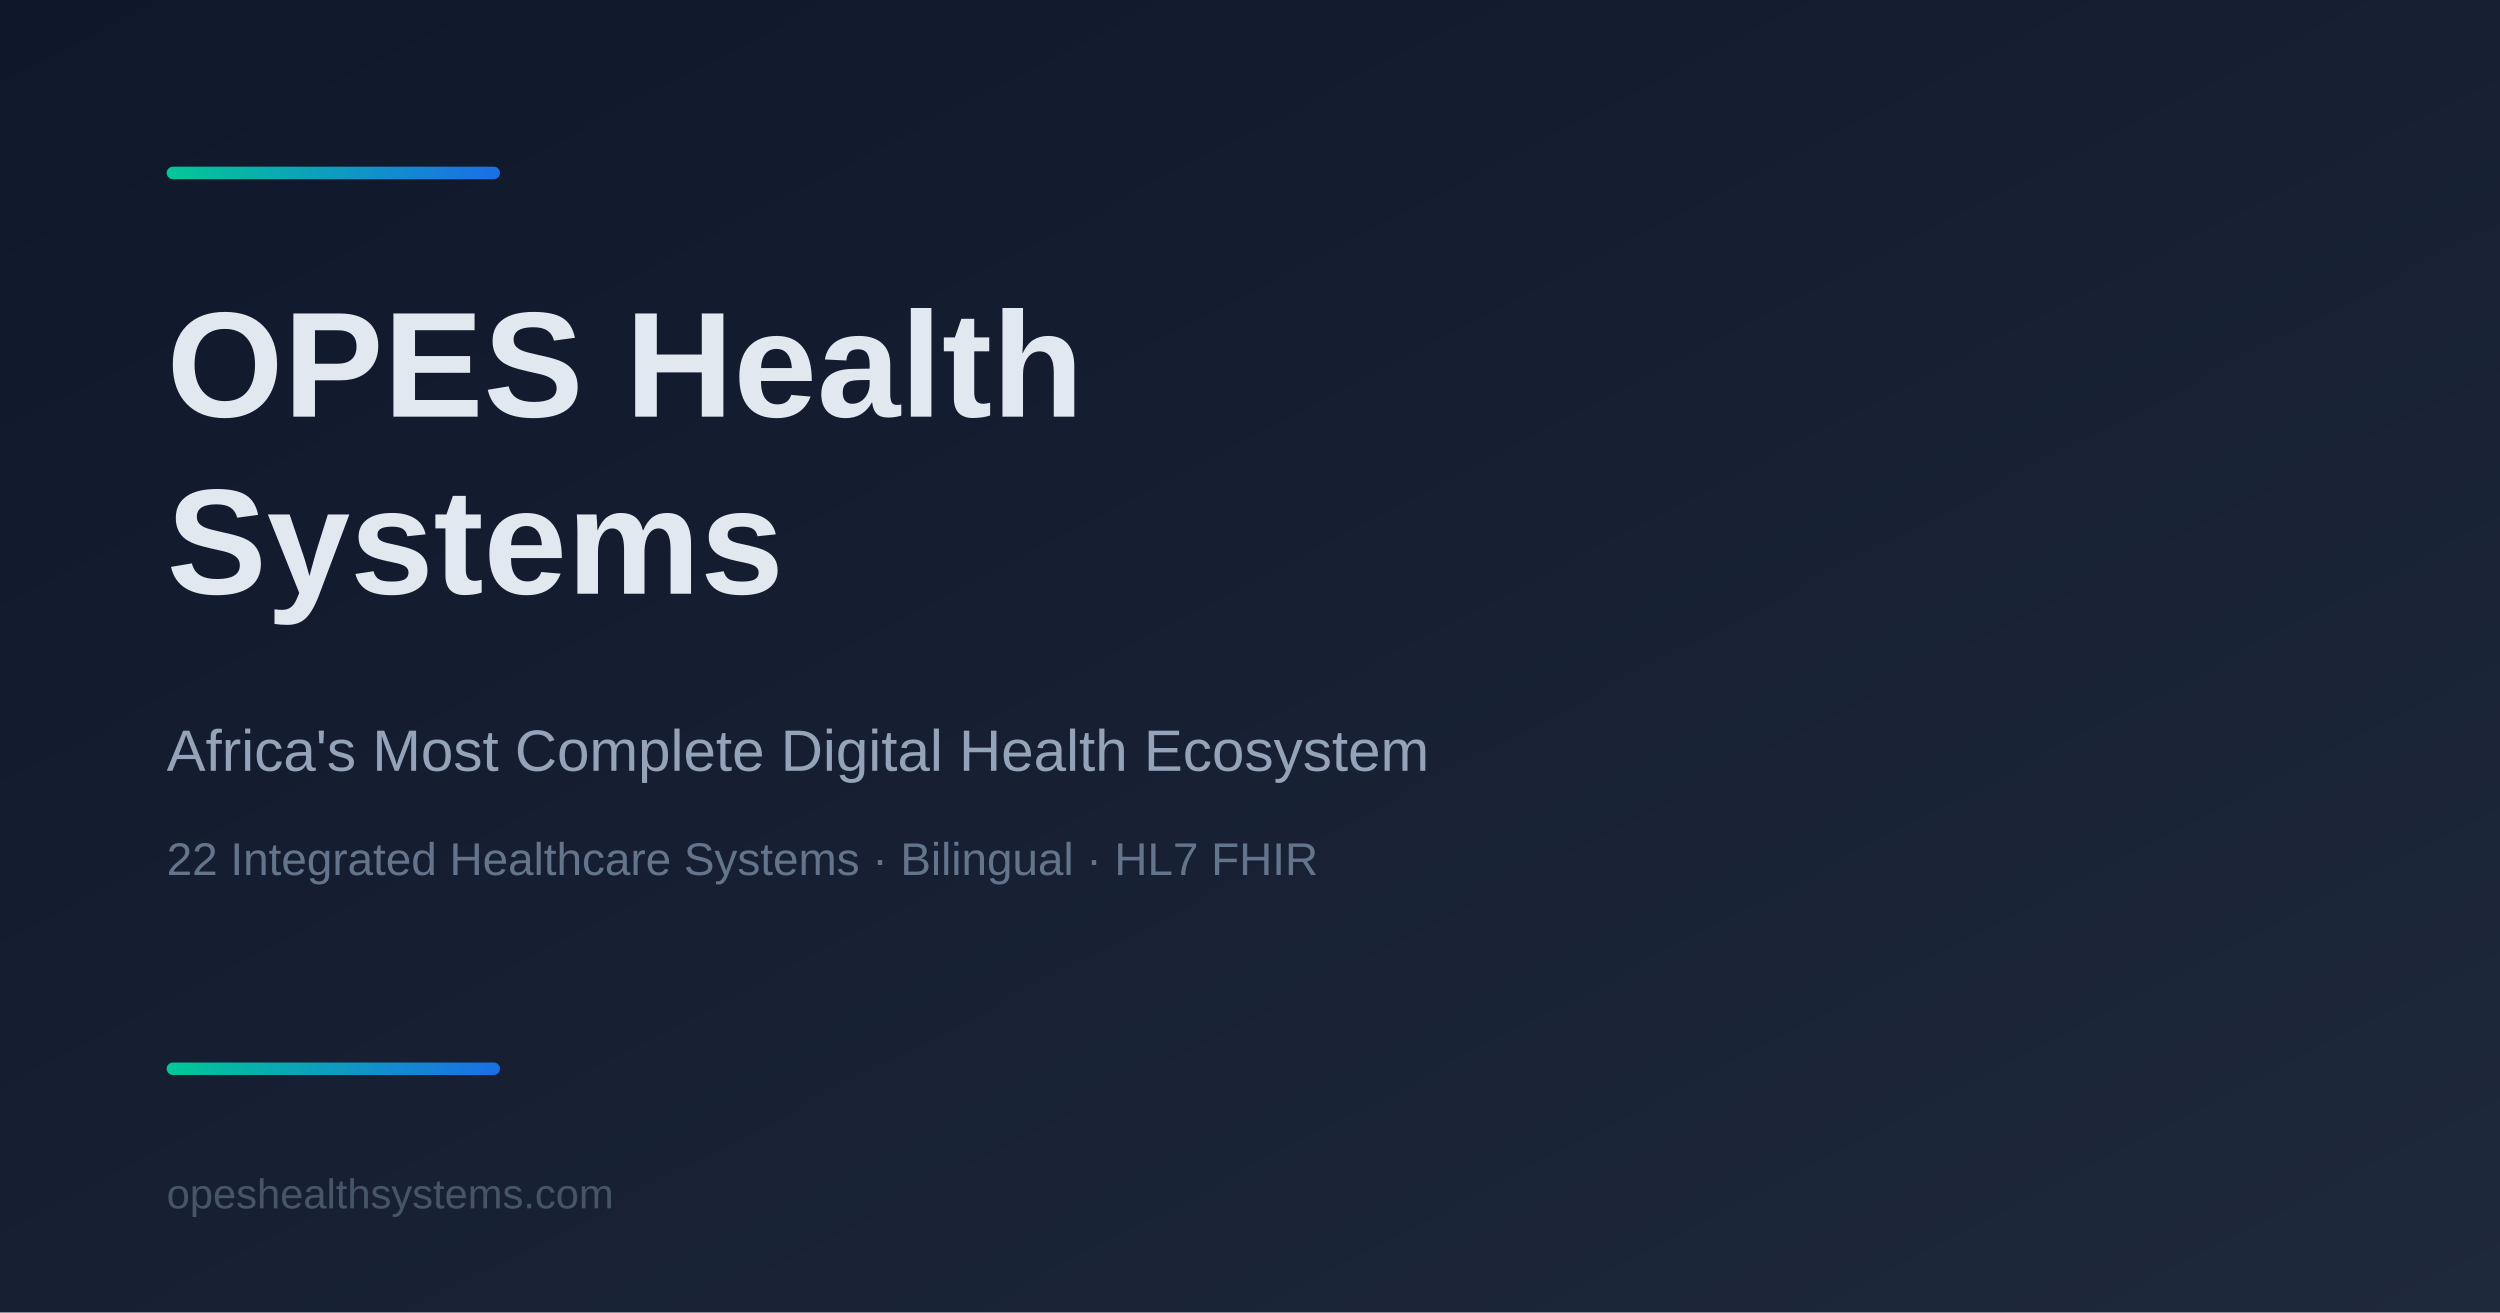
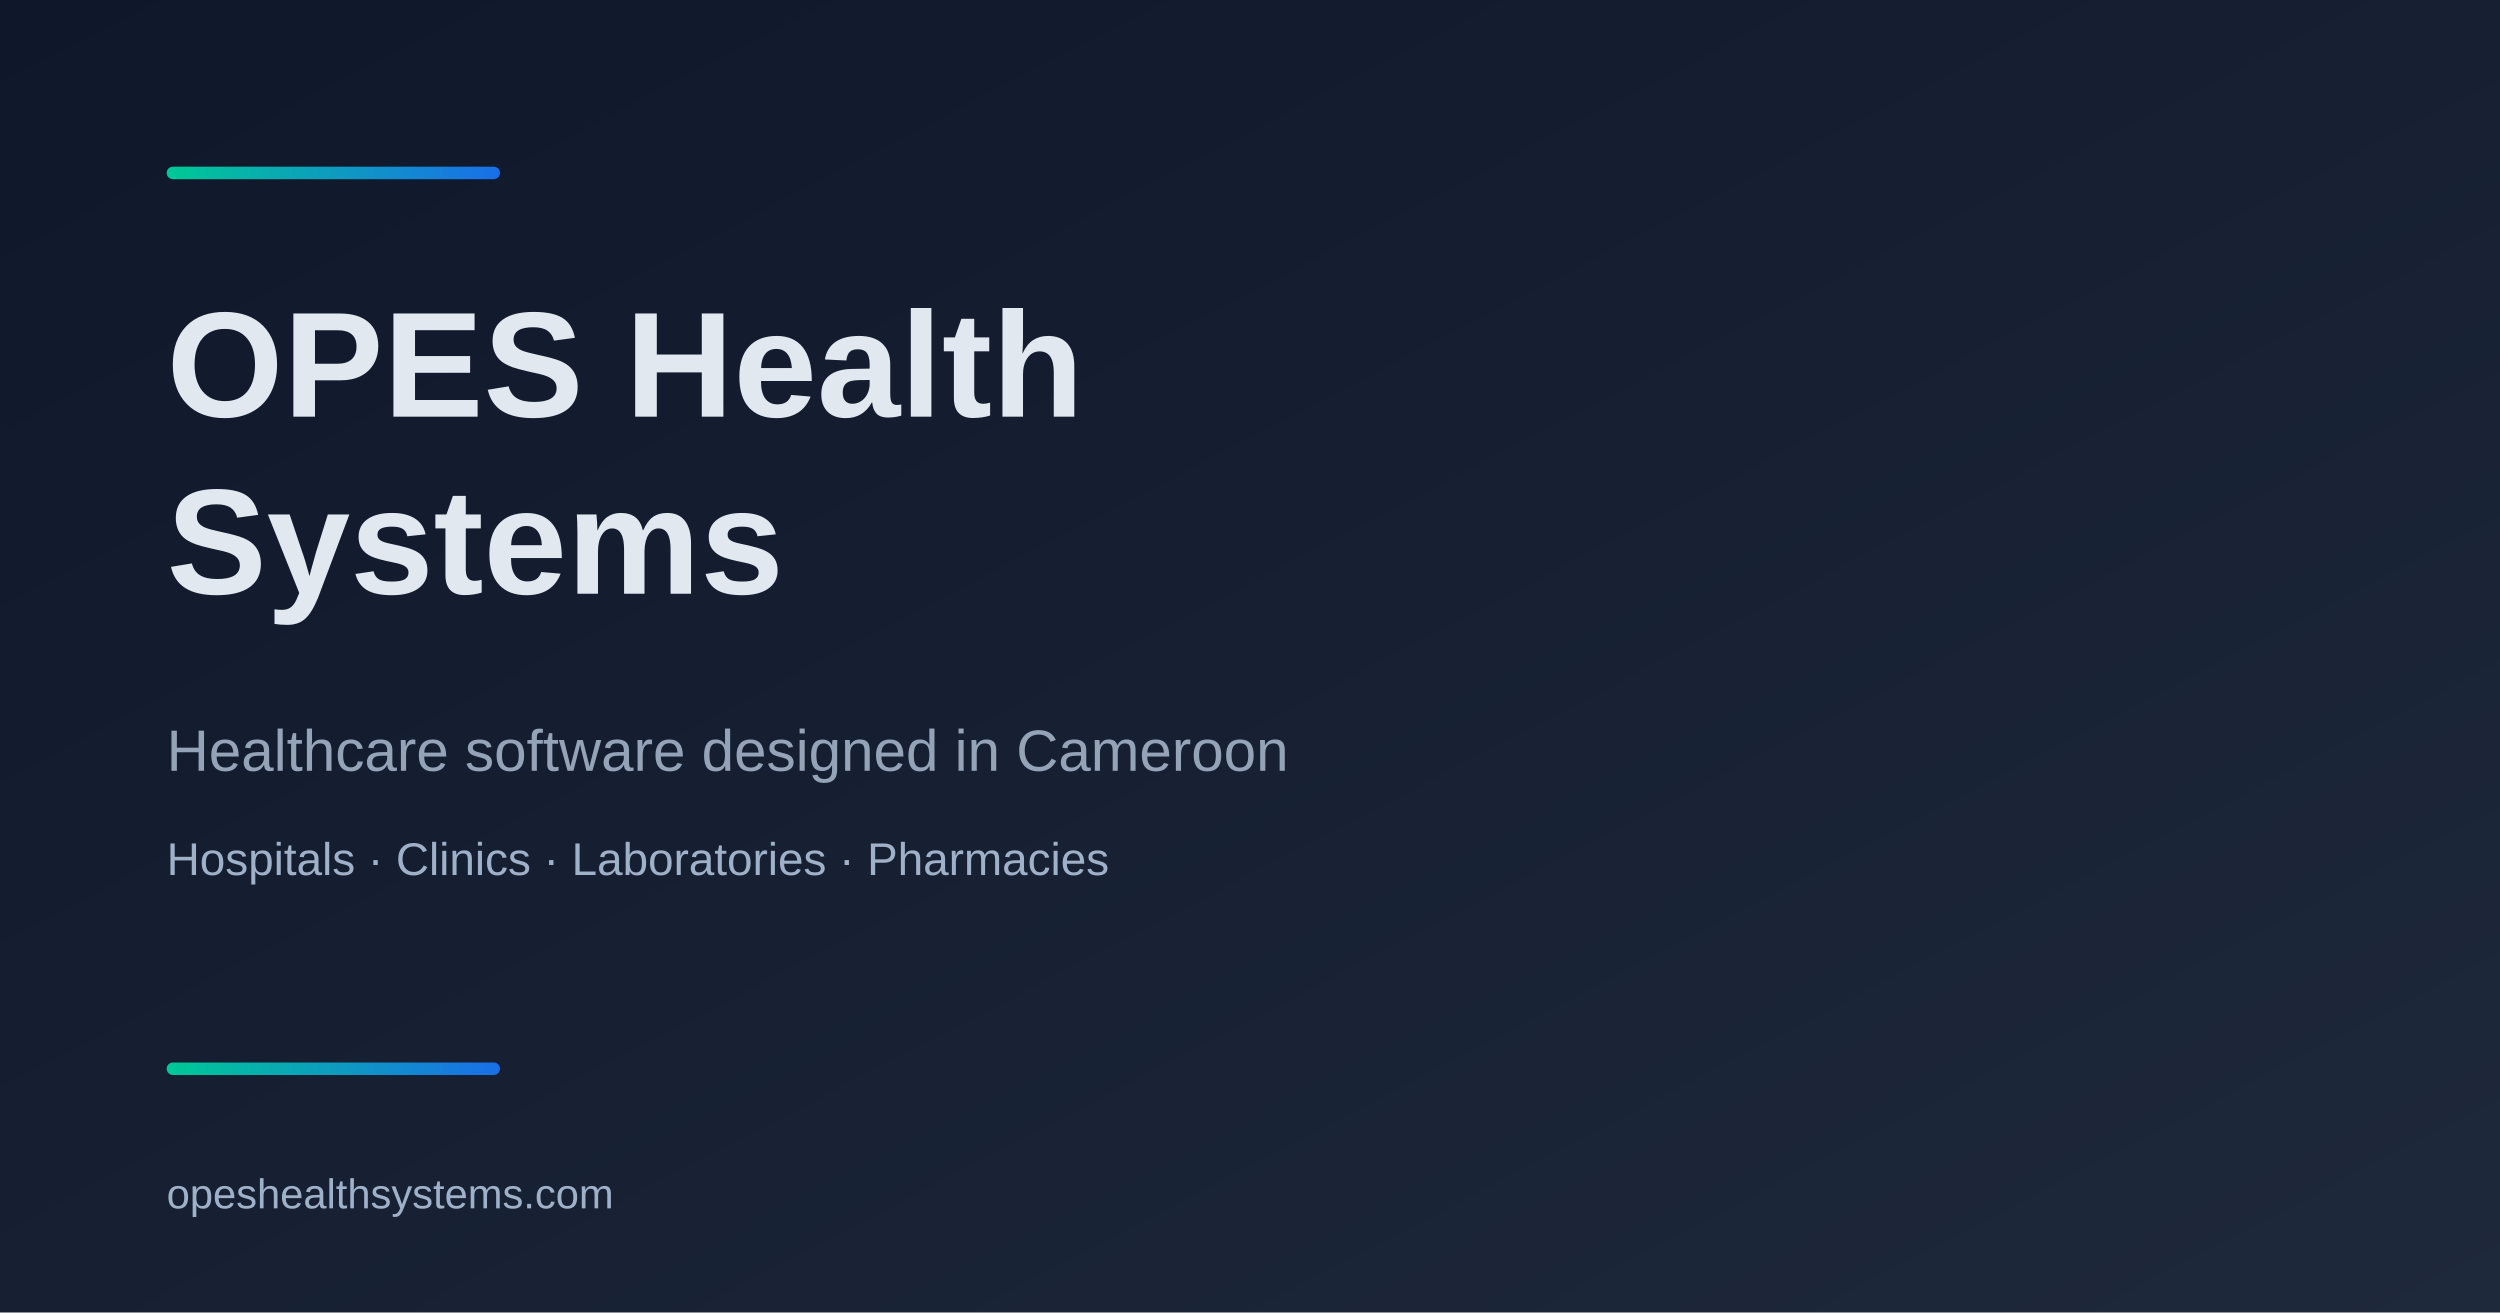
<svg xmlns="http://www.w3.org/2000/svg" width="1200" height="630" viewBox="0 0 1200 630">
  <defs>
    <linearGradient id="bg" x1="0%" y1="0%" x2="100%" y2="100%">
      <stop offset="0%" style="stop-color:#0f172a" />
      <stop offset="100%" style="stop-color:#1e293b" />
    </linearGradient>
    <linearGradient id="accent" x1="0%" y1="0%" x2="100%" y2="0%">
      <stop offset="0%" style="stop-color:#00C896" />
      <stop offset="100%" style="stop-color:#1A6FE8" />
    </linearGradient>
  </defs>
  <rect width="1200" height="630" fill="url(#bg)" />
  <rect x="80" y="80" width="160" height="6" rx="3" fill="url(#accent)" />
  <text x="80" y="200" font-family="Arial,sans-serif" font-size="72" font-weight="700" fill="#e2e8f0">OPES Health</text>
  <text x="80" y="285" font-family="Arial,sans-serif" font-size="72" font-weight="700" fill="#e2e8f0">Systems</text>
-   <text x="80" y="370" font-family="Arial,sans-serif" font-size="28" fill="#94a3b8">Africa's Most Complete Digital Health Ecosystem</text>
-   <text x="80" y="420" font-family="Arial,sans-serif" font-size="22" fill="#64748b">22 Integrated Healthcare Systems · Bilingual · HL7 FHIR</text>
+   <text x="80" y="370" font-family="Arial,sans-serif" font-size="28" fill="#94a3b8">Healthcare software designed in Cameroon</text>
+   <text x="80" y="420" font-family="Arial,sans-serif" font-size="22" fill="#9fb0c9">Hospitals · Clinics · Laboratories · Pharmacies</text>
  <rect x="80" y="510" width="160" height="6" rx="3" fill="url(#accent)" />
-   <text x="80" y="580" font-family="Arial,sans-serif" font-size="20" fill="#475569">opeshealthsystems.com</text>
+   <text x="80" y="580" font-family="Arial,sans-serif" font-size="20" fill="#9fb0c9">opeshealthsystems.com</text>
</svg>
